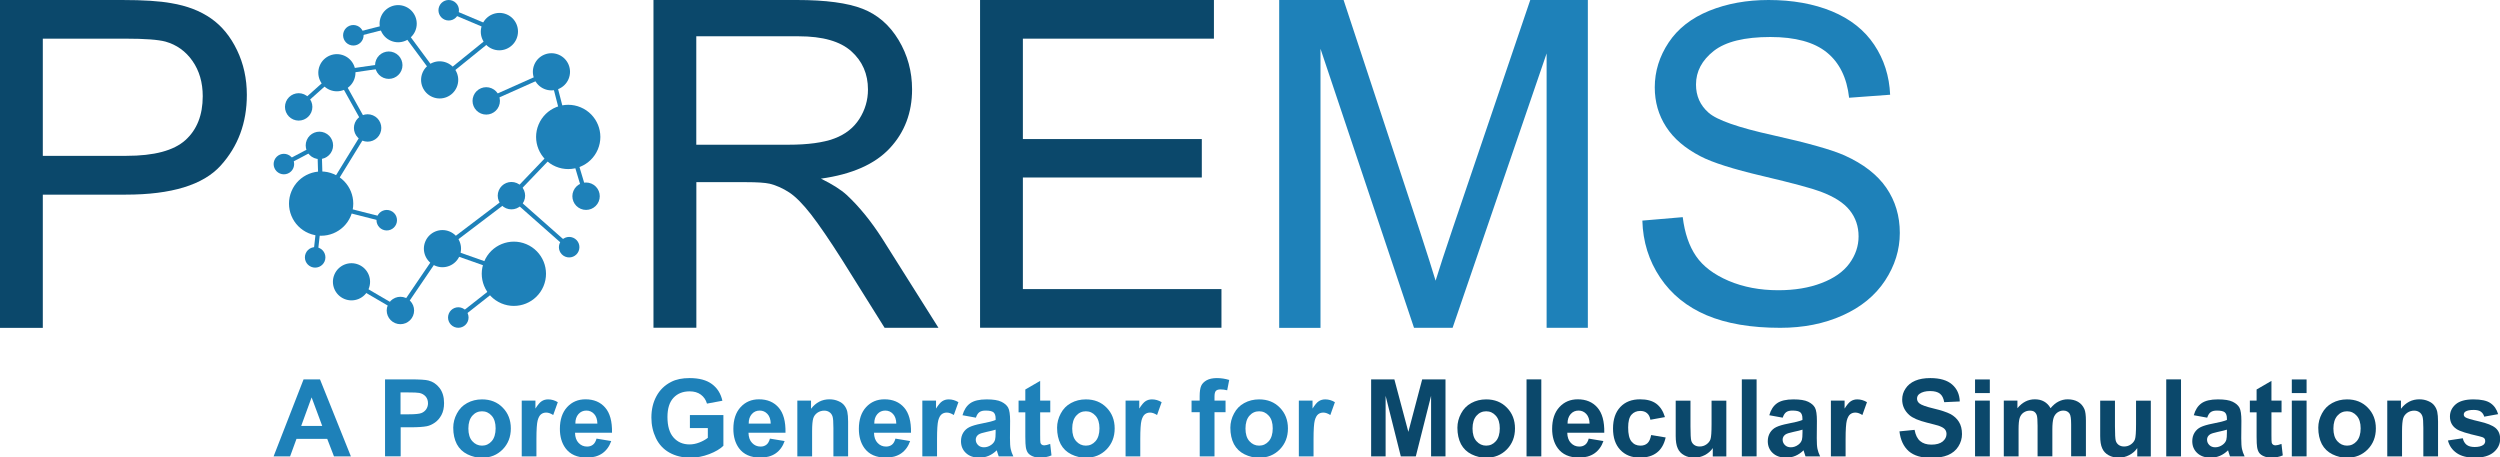
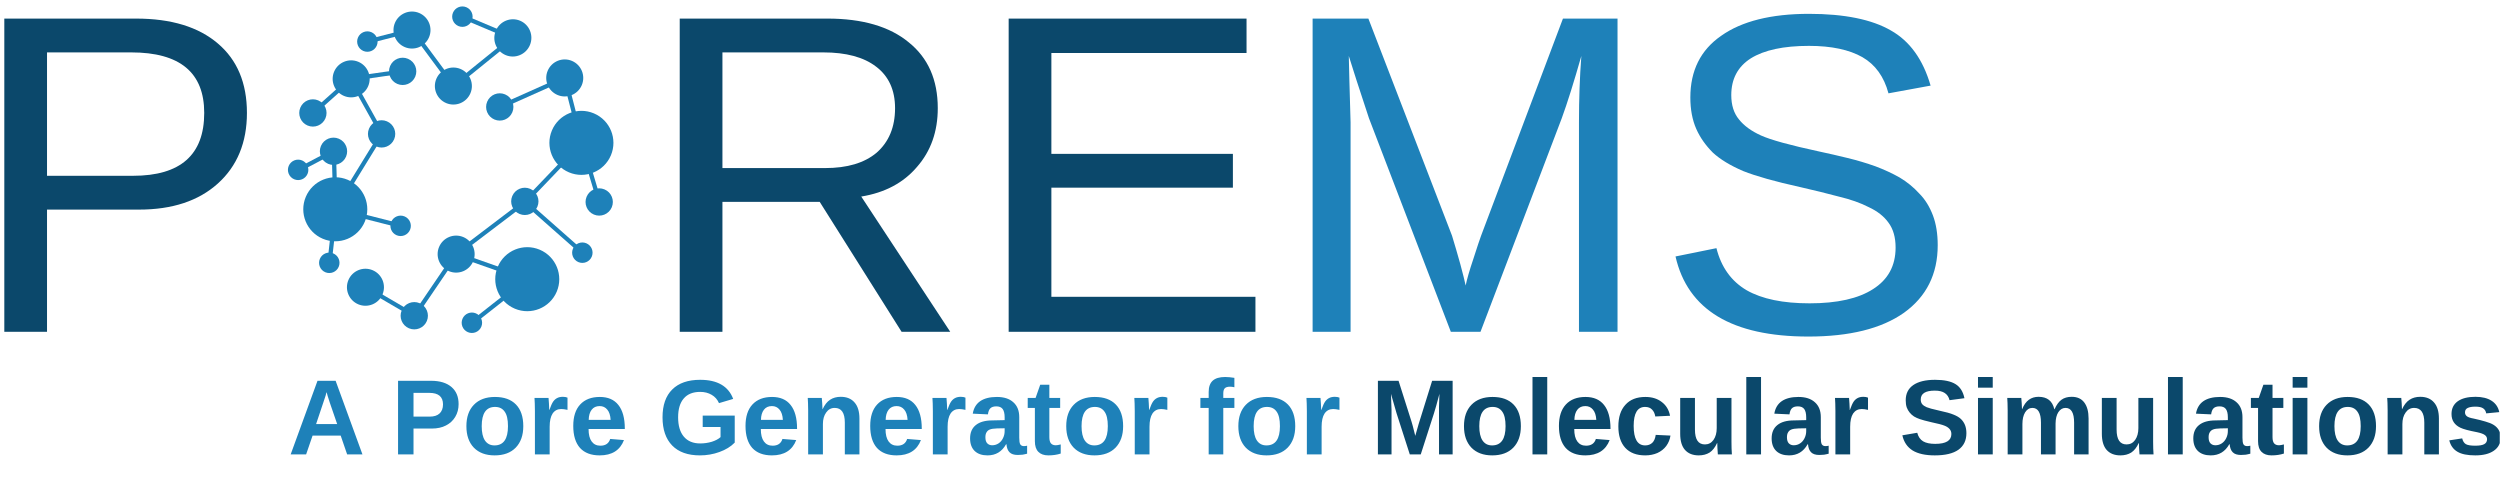
- <svg xmlns="http://www.w3.org/2000/svg" width="100%" height="100%" viewBox="0 0 3486 637" version="1.1" xml:space="preserve" style="fill-rule:evenodd;clip-rule:evenodd;stroke-miterlimit:10;">
-   <g>
-     <path d="M416.4,149L469.7,101.4" style="fill:none;fill-rule:nonzero;stroke:rgb(30,129,185);stroke-width:6px;" />
-     <path d="M512.6,178.4L469.7,101.4" style="fill:none;fill-rule:nonzero;stroke:rgb(30,129,185);stroke-width:6px;" />
-     <path d="M542.1,90.9L469.7,101.4" style="fill:none;fill-rule:nonzero;stroke:rgb(30,129,185);stroke-width:6px;" />
-     <path d="M555.2,33.2L613.1,111.4" style="fill:none;fill-rule:nonzero;stroke:rgb(30,129,185);stroke-width:6px;" />
-     <path d="M555.2,33.2L492.7,49.2" style="fill:none;fill-rule:nonzero;stroke:rgb(30,129,185);stroke-width:6px;" />
-     <path d="M625.7,14.3L696.3,44.1" style="fill:none;fill-rule:nonzero;stroke:rgb(30,129,185);stroke-width:6px;" />
-     <path d="M613.1,111.4L696.3,44.1" style="fill:none;fill-rule:nonzero;stroke:rgb(30,129,185);stroke-width:6px;" />
-     <path d="M768.9,100.1L678,140.7" style="fill:none;fill-rule:nonzero;stroke:rgb(30,129,185);stroke-width:6px;" />
-     <path d="M792.3,191L768.9,100.1" style="fill:none;fill-rule:nonzero;stroke:rgb(30,129,185);stroke-width:6px;" />
-     <path d="M817.1,273.7L792.3,191" style="fill:none;fill-rule:nonzero;stroke:rgb(30,129,185);stroke-width:6px;" />
-     <path d="M713.1,273.7L792.3,191" style="fill:none;fill-rule:nonzero;stroke:rgb(30,129,185);stroke-width:6px;" />
-     <path d="M793.5,344.7L713.1,273.7" style="fill:none;fill-rule:nonzero;stroke:rgb(30,129,185);stroke-width:6px;" />
-     <path d="M716.5,381.8L616.9,346.7" style="fill:none;fill-rule:nonzero;stroke:rgb(30,129,185);stroke-width:6px;" />
-     <path d="M713.1,273.7L616.9,346.7" style="fill:none;fill-rule:nonzero;stroke:rgb(30,129,185);stroke-width:6px;" />
-     <path d="M638.9,442.8L716.5,381.8" style="fill:none;fill-rule:nonzero;stroke:rgb(30,129,185);stroke-width:6px;" />
-     <path d="M558.3,432.9L616.9,346.7" style="fill:none;fill-rule:nonzero;stroke:rgb(30,129,185);stroke-width:6px;" />
-     <path d="M490,393L558.3,432.9" style="fill:none;fill-rule:nonzero;stroke:rgb(30,129,185);stroke-width:6px;" />
-     <path d="M439.4,358.9L447.8,283.9" style="fill:none;fill-rule:nonzero;stroke:rgb(30,129,185);stroke-width:6px;" />
-     <path d="M539.2,307.1L447.8,283.9" style="fill:none;fill-rule:nonzero;stroke:rgb(30,129,185);stroke-width:6px;" />
-     <path d="M512.6,178.4L447.8,283.9" style="fill:none;fill-rule:nonzero;stroke:rgb(30,129,185);stroke-width:6px;" />
-     <path d="M445.4,202.7L447.8,283.9" style="fill:none;fill-rule:nonzero;stroke:rgb(30,129,185);stroke-width:6px;" />
-     <path d="M395.8,228.8L445.4,202.7" style="fill:none;fill-rule:nonzero;stroke:rgb(30,129,185);stroke-width:6px;" />
-   </g>
-   <g>
-     <g transform="matrix(0.3887,-0.9214,0.9214,0.3887,86.2529,893.534)">
-       <circle cx="716.5" cy="381.8" r="44.8" style="fill:rgb(30,129,185);" />
-     </g>
-     <g transform="matrix(0.3887,-0.9214,0.9214,0.3887,377.83,769.678)">
-       <circle cx="768.9" cy="100.1" r="25.9" style="fill:rgb(30,129,185);" />
-     </g>
-     <g transform="matrix(0.3887,-0.9214,0.9214,0.3887,385.071,668.517)">
-       <ellipse cx="696.3" cy="44.1" rx="26.1" ry="25.9" style="fill:rgb(30,129,185);" />
-     </g>
-     <g transform="matrix(0.3887,-0.9214,0.9214,0.3887,272.11,633.008)">
-       <circle cx="613.1" cy="111.4" r="25.9" style="fill:rgb(30,129,185);" />
-     </g>
-     <g transform="matrix(0.3887,-0.9214,0.9214,0.3887,308.9,531.727)">
-       <circle cx="555.2" cy="33.1" r="25.9" style="fill:rgb(30,129,185);" />
-     </g>
-     <g transform="matrix(0.3887,-0.9214,0.9214,0.3887,-62.4858,691.754)">
-       <circle cx="490.1" cy="393" r="25.9" style="fill:rgb(30,129,185);" />
-     </g>
-     <g transform="matrix(0.3887,-0.9214,0.9214,0.3887,193.757,494.779)">
-       <circle cx="469.7" cy="101.4" r="25.9" style="fill:rgb(30,129,185);" />
-     </g>
-     <g transform="matrix(0.3887,-0.9214,0.9214,0.3887,57.7291,780.364)">
-       <circle cx="616.9" cy="346.7" r="25.9" style="fill:rgb(30,129,185);" />
-     </g>
-     <g transform="matrix(0.3887,-0.9214,0.9214,0.3887,184.512,823.819)">
-       <circle cx="713.1" cy="272.9" r="19.1" style="fill:rgb(30,129,185);" />
-     </g>
-     <g transform="matrix(0.3887,-0.9214,0.9214,0.3887,247.472,920.228)">
-       <circle cx="817.2" cy="273.6" r="19.1" style="fill:rgb(30,129,185);" />
-     </g>
-     <g transform="matrix(0.3887,-0.9214,0.9214,0.3887,284.831,710.706)">
-       <circle cx="678" cy="140.7" r="19.1" style="fill:rgb(30,129,185);" />
-     </g>
-     <g transform="matrix(0.3887,-0.9214,0.9214,0.3887,148.984,581.395)">
-       <circle cx="512.6" cy="178.4" r="19.1" style="fill:rgb(30,129,185);" />
-     </g>
-     <g transform="matrix(0.3887,-0.9214,0.9214,0.3887,247.647,555.051)">
-       <circle cx="542.1" cy="90.9" r="19.1" style="fill:rgb(30,129,185);" />
-     </g>
-     <g transform="matrix(0.3887,-0.9214,0.9214,0.3887,117.211,474.87)">
-       <circle cx="416.5" cy="149.1" r="19.1" style="fill:rgb(30,129,185);" />
-     </g>
-     <g transform="matrix(0.3887,-0.9214,0.9214,0.3887,85.5162,534.224)">
-       <circle cx="445.3" cy="202.7" r="19.1" style="fill:rgb(30,129,185);" />
-     </g>
-     <g transform="matrix(0.3887,-0.9214,0.9214,0.3887,-57.5547,779.096)">
-       <circle cx="558.3" cy="432.9" r="19.1" style="fill:rgb(30,129,185);" />
-     </g>
-     <g transform="matrix(0.3887,-0.9214,0.9214,0.3887,-17.3162,859.413)">
-       <circle cx="639" cy="442.8" r="14.3" style="fill:rgb(30,129,185);" />
-     </g>
-     <g transform="matrix(0.3887,-0.9214,0.9214,0.3887,369.301,585.259)">
-       <circle cx="625.7" cy="14.3" r="14.3" style="fill:rgb(30,129,185);" />
-     </g>
-     <g transform="matrix(0.3887,-0.9214,0.9214,0.3887,-62.0325,624.239)">
-       <circle cx="439.4" cy="358.9" r="14.3" style="fill:rgb(30,129,185);" />
-     </g>
-     <g transform="matrix(0.3887,-0.9214,0.9214,0.3887,255.873,484.038)">
-       <circle cx="492.7" cy="49.2" r="14.3" style="fill:rgb(30,129,185);" />
-     </g>
-     <g transform="matrix(0.3887,-0.9214,0.9214,0.3887,31.2001,504.533)">
-       <circle cx="395.8" cy="228.8" r="14.3" style="fill:rgb(30,129,185);" />
-     </g>
-     <g transform="matrix(0.3887,-0.9214,0.9214,0.3887,12.1472,586.169)">
-       <circle cx="447.8" cy="283.9" r="44.8" style="fill:rgb(30,129,185);" />
-     </g>
-     <g transform="matrix(0.3887,-0.9214,0.9214,0.3887,308.385,846.731)">
-       <circle cx="792.3" cy="191" r="44.8" style="fill:rgb(30,129,185);" />
-     </g>
-     <g transform="matrix(0.3887,-0.9214,0.9214,0.3887,167.561,941.903)">
-       <circle cx="793.6" cy="344.7" r="14.3" style="fill:rgb(30,129,185);" />
-     </g>
-     <g transform="matrix(0.3887,-0.9214,0.9214,0.3887,46.6955,684.591)">
-       <circle cx="539.3" cy="307.1" r="14.3" style="fill:rgb(30,129,185);" />
+ <svg xmlns="http://www.w3.org/2000/svg" width="100%" height="100%" viewBox="0 0 3499 671" version="1.1" xml:space="preserve" style="fill-rule:evenodd;clip-rule:evenodd;stroke-miterlimit:10;">
+   <g id="Artboard3" transform="matrix(1,0,0,1,0,2.83048)">
+     <rect x="0" y="-2.83" width="3498.66" height="670.83" style="fill:none;" />
+     <clipPath id="_clip1">
+       <rect x="0" y="-2.83" width="3498.66" height="670.83" />
+     </clipPath>
+     <g clip-path="url(#_clip1)">
+       <g id="Artboard2" transform="matrix(0.985563,0,0,0.818065,0,57.0588)">
+         <rect x="0" y="-69.541" width="3149.89" height="815.448" style="fill:none;" />
+         <g>
+           <g id="Artboard1" transform="matrix(0.754017,0,0,0.665557,714.527,90.5478)">
+             <rect x="-947.627" y="-235.812" width="4172.5" height="855.704" style="fill:none;" />
+             <g>
+               <g transform="matrix(71.5043,0,0,97.5943,-95753.1,-24144.3)">
+                 <g>
+                   <g transform="matrix(1,0,0,1,1325,253.613)">
+                     <text x="0px" y="0px" style="font-family:'ArialMT', 'Arial', sans-serif;font-size:12px;fill:rgb(11,72,107);">P</text>
+                   </g>
+                   <g transform="matrix(1,0,0,1,1342.79,253.613)">
+                     <text x="0px" y="0px" style="font-family:'ArialMT', 'Arial', sans-serif;font-size:12px;fill:rgb(11,72,107);">RE</text>
+                   </g>
+                 </g>
+                 <g transform="matrix(1,0,0,1,1359.46,253.613)">
+                   <text x="0px" y="0px" style="font-family:'ArialMT', 'Arial', sans-serif;font-size:12px;fill:rgb(30,129,185);">MS</text>
+                 </g>
+               </g>
+               <g transform="matrix(1.34565,-2.03909e-16,1.49398e-16,1.83666,-404.939,-229.567)">
+                 <path d="M34.9,149L88.2,101.4" style="fill:none;fill-rule:nonzero;stroke:rgb(30,129,185);stroke-width:6px;" />
+               </g>
+               <g transform="matrix(1.34565,-2.03909e-16,1.49398e-16,1.83666,-404.939,-229.567)">
+                 <path d="M131.1,178.4L88.2,101.4" style="fill:none;fill-rule:nonzero;stroke:rgb(30,129,185);stroke-width:6px;" />
+               </g>
+               <g transform="matrix(1.34565,-2.03909e-16,1.49398e-16,1.83666,-404.939,-229.567)">
+                 <path d="M160.6,90.9L88.2,101.4" style="fill:none;fill-rule:nonzero;stroke:rgb(30,129,185);stroke-width:6px;" />
+               </g>
+               <g transform="matrix(1.34565,-2.03909e-16,1.49398e-16,1.83666,-404.939,-229.567)">
+                 <path d="M173.7,33.2L231.6,111.4" style="fill:none;fill-rule:nonzero;stroke:rgb(30,129,185);stroke-width:6px;" />
+               </g>
+               <g transform="matrix(1.34565,-2.03909e-16,1.49398e-16,1.83666,-404.939,-229.567)">
+                 <path d="M173.7,33.2L111.2,49.2" style="fill:none;fill-rule:nonzero;stroke:rgb(30,129,185);stroke-width:6px;" />
+               </g>
+               <g transform="matrix(1.34565,-2.03909e-16,1.49398e-16,1.83666,-404.939,-229.567)">
+                 <path d="M244.2,14.3L314.8,44.1" style="fill:none;fill-rule:nonzero;stroke:rgb(30,129,185);stroke-width:6px;" />
+               </g>
+               <g transform="matrix(1.34565,-2.03909e-16,1.49398e-16,1.83666,-404.939,-229.567)">
+                 <path d="M231.6,111.4L314.8,44.1" style="fill:none;fill-rule:nonzero;stroke:rgb(30,129,185);stroke-width:6px;" />
+               </g>
+               <g transform="matrix(1.34565,-2.03909e-16,1.49398e-16,1.83666,-404.939,-229.567)">
+                 <path d="M387.4,100.1L296.5,140.7" style="fill:none;fill-rule:nonzero;stroke:rgb(30,129,185);stroke-width:6px;" />
+               </g>
+               <g transform="matrix(1.34565,-2.03909e-16,1.49398e-16,1.83666,-404.939,-229.567)">
+                 <path d="M410.8,191L387.4,100.1" style="fill:none;fill-rule:nonzero;stroke:rgb(30,129,185);stroke-width:6px;" />
+               </g>
+               <g transform="matrix(1.34565,-2.03909e-16,1.49398e-16,1.83666,-404.939,-229.567)">
+                 <path d="M435.6,273.7L410.8,191" style="fill:none;fill-rule:nonzero;stroke:rgb(30,129,185);stroke-width:6px;" />
+               </g>
+               <g transform="matrix(1.34565,-2.03909e-16,1.49398e-16,1.83666,-404.939,-229.567)">
+                 <path d="M331.6,273.7L410.8,191" style="fill:none;fill-rule:nonzero;stroke:rgb(30,129,185);stroke-width:6px;" />
+               </g>
+               <g transform="matrix(1.34565,-2.03909e-16,1.49398e-16,1.83666,-404.939,-229.567)">
+                 <path d="M412,344.7L331.6,273.7" style="fill:none;fill-rule:nonzero;stroke:rgb(30,129,185);stroke-width:6px;" />
+               </g>
+               <g transform="matrix(1.34565,-2.03909e-16,1.49398e-16,1.83666,-404.939,-229.567)">
+                 <path d="M335,381.8L235.4,346.7" style="fill:none;fill-rule:nonzero;stroke:rgb(30,129,185);stroke-width:6px;" />
+               </g>
+               <g transform="matrix(1.34565,-2.03909e-16,1.49398e-16,1.83666,-404.939,-229.567)">
+                 <path d="M331.6,273.7L235.4,346.7" style="fill:none;fill-rule:nonzero;stroke:rgb(30,129,185);stroke-width:6px;" />
+               </g>
+               <g transform="matrix(1.34565,-2.03909e-16,1.49398e-16,1.83666,-404.939,-229.567)">
+                 <path d="M257.4,442.8L335,381.8" style="fill:none;fill-rule:nonzero;stroke:rgb(30,129,185);stroke-width:6px;" />
+               </g>
+               <g transform="matrix(1.34565,-2.03909e-16,1.49398e-16,1.83666,-404.939,-229.567)">
+                 <path d="M176.8,432.9L235.4,346.7" style="fill:none;fill-rule:nonzero;stroke:rgb(30,129,185);stroke-width:6px;" />
+               </g>
+               <g transform="matrix(1.34565,-2.03909e-16,1.49398e-16,1.83666,-404.939,-229.567)">
+                 <path d="M108.5,393L176.8,432.9" style="fill:none;fill-rule:nonzero;stroke:rgb(30,129,185);stroke-width:6px;" />
+               </g>
+               <g transform="matrix(1.34565,-2.03909e-16,1.49398e-16,1.83666,-404.939,-229.567)">
+                 <path d="M57.9,358.9L66.3,283.9" style="fill:none;fill-rule:nonzero;stroke:rgb(30,129,185);stroke-width:6px;" />
+               </g>
+               <g transform="matrix(1.34565,-2.03909e-16,1.49398e-16,1.83666,-404.939,-229.567)">
+                 <path d="M157.7,307.1L66.3,283.9" style="fill:none;fill-rule:nonzero;stroke:rgb(30,129,185);stroke-width:6px;" />
+               </g>
+               <g transform="matrix(1.34565,-2.03909e-16,1.49398e-16,1.83666,-404.939,-229.567)">
+                 <path d="M131.1,178.4L66.3,283.9" style="fill:none;fill-rule:nonzero;stroke:rgb(30,129,185);stroke-width:6px;" />
+               </g>
+               <g transform="matrix(1.34565,-2.03909e-16,1.49398e-16,1.83666,-404.939,-229.567)">
+                 <path d="M63.9,202.7L66.3,283.9" style="fill:none;fill-rule:nonzero;stroke:rgb(30,129,185);stroke-width:6px;" />
+               </g>
+               <g transform="matrix(1.34565,-2.03909e-16,1.49398e-16,1.83666,-404.939,-229.567)">
+                 <path d="M14.3,228.8L63.9,202.7" style="fill:none;fill-rule:nonzero;stroke:rgb(30,129,185);stroke-width:6px;" />
+               </g>
+               <g transform="matrix(0.523057,-1.69229,1.23988,0.713907,-603.201,765.972)">
+                 <circle cx="335" cy="381.8" r="44.8" style="fill:rgb(30,129,185);" />
+               </g>
+               <g transform="matrix(0.523057,-1.69229,1.23988,0.713907,-210.752,538.442)">
+                 <circle cx="387.4" cy="100.1" r="25.9" style="fill:rgb(30,129,185);" />
+               </g>
+               <g transform="matrix(0.523057,-1.69229,1.23988,0.713907,-201.058,352.641)">
+                 <ellipse cx="314.8" cy="44.1" rx="26.1" ry="25.9" style="fill:rgb(30,129,185);" />
+               </g>
+               <g transform="matrix(0.523057,-1.69229,1.23988,0.713907,-352.997,287.538)">
+                 <circle cx="231.6" cy="111.4" r="25.9" style="fill:rgb(30,129,185);" />
+               </g>
+               <g transform="matrix(0.523057,-1.69229,1.23988,0.713907,-303.583,101.522)">
+                 <circle cx="173.7" cy="33.1" r="25.9" style="fill:rgb(30,129,185);" />
+               </g>
+               <g transform="matrix(0.523057,-1.69229,1.23988,0.713907,-803.365,395.411)">
+                 <circle cx="108.5" cy="393" r="25.9" style="fill:rgb(30,129,185);" />
+               </g>
+               <g transform="matrix(0.523057,-1.69229,1.23988,0.713907,-458.111,33.5396)">
+                 <circle cx="88.2" cy="101.4" r="25.9" style="fill:rgb(30,129,185);" />
+               </g>
+               <g transform="matrix(0.523057,-1.69229,1.23988,0.713907,-641.541,558.03)">
+                 <circle cx="235.4" cy="346.7" r="25.9" style="fill:rgb(30,129,185);" />
+               </g>
+               <g transform="matrix(0.523057,-1.69229,1.23988,0.713907,-470.985,637.941)">
+                 <circle cx="331.6" cy="272.9" r="19.1" style="fill:rgb(30,129,185);" />
+               </g>
+               <g transform="matrix(0.523057,-1.69229,1.23988,0.713907,-386.298,814.931)">
+                 <circle cx="435.6" cy="273.7" r="19.1" style="fill:rgb(30,129,185);" />
+               </g>
+               <g transform="matrix(0.523057,-1.69229,1.23988,0.713907,-335.921,430.195)">
+                 <circle cx="296.5" cy="140.7" r="19.1" style="fill:rgb(30,129,185);" />
+               </g>
+               <g transform="matrix(0.523057,-1.69229,1.23988,0.713907,-518.686,192.652)">
+                 <circle cx="131.1" cy="178.4" r="19.1" style="fill:rgb(30,129,185);" />
+               </g>
+               <g transform="matrix(0.523057,-1.69229,1.23988,0.713907,-385.957,144.289)">
+                 <circle cx="160.6" cy="90.9" r="19.1" style="fill:rgb(30,129,185);" />
+               </g>
+               <g transform="matrix(0.523057,-1.69229,1.23988,0.713907,-561.441,-3.07595)">
+                 <circle cx="34.9" cy="149.1" r="19.1" style="fill:rgb(30,129,185);" />
+               </g>
+               <g transform="matrix(0.523057,-1.69229,1.23988,0.713907,-604.203,106.11)">
+                 <circle cx="63.8" cy="202.7" r="19.1" style="fill:rgb(30,129,185);" />
+               </g>
+               <g transform="matrix(0.523057,-1.69229,1.23988,0.713907,-796.62,555.723)">
+                 <circle cx="176.8" cy="432.9" r="19.1" style="fill:rgb(30,129,185);" />
+               </g>
+               <g transform="matrix(0.523057,-1.69229,1.23988,0.713907,-742.583,703.286)">
+                 <circle cx="257.5" cy="442.8" r="14.3" style="fill:rgb(30,129,185);" />
+               </g>
+               <g transform="matrix(0.523057,-1.69229,1.23988,0.713907,-222.223,199.808)">
+                 <circle cx="244.2" cy="14.3" r="14.3" style="fill:rgb(30,129,185);" />
+               </g>
+               <g transform="matrix(0.523057,-1.69229,1.23988,0.713907,-802.728,271.328)">
+                 <circle cx="57.9" cy="358.9" r="14.3" style="fill:rgb(30,129,185);" />
+               </g>
+               <g transform="matrix(0.523057,-1.69229,1.23988,0.713907,-374.893,13.8601)">
+                 <circle cx="111.2" cy="49.2" r="14.3" style="fill:rgb(30,129,185);" />
+               </g>
+               <g transform="matrix(0.523057,-1.69229,1.23988,0.713907,-677.276,51.4508)">
+                 <circle cx="14.3" cy="228.8" r="14.3" style="fill:rgb(30,129,185);" />
+               </g>
+               <g transform="matrix(0.523057,-1.69229,1.23988,0.713907,-702.826,201.453)">
+                 <circle cx="66.3" cy="283.9" r="44.8" style="fill:rgb(30,129,185);" />
+               </g>
+               <g transform="matrix(0.523057,-1.69229,1.23988,0.713907,-304.283,680.027)">
+                 <circle cx="410.8" cy="191" r="44.8" style="fill:rgb(30,129,185);" />
+               </g>
+               <g transform="matrix(0.523057,-1.69229,1.23988,0.713907,-493.772,854.813)">
+                 <circle cx="412.1" cy="344.7" r="14.3" style="fill:rgb(30,129,185);" />
+               </g>
+               <g transform="matrix(0.523057,-1.69229,1.23988,0.713907,-656.345,382.132)">
+                 <circle cx="157.7" cy="307.1" r="14.3" style="fill:rgb(30,129,185);" />
+               </g>
+             </g>
+           </g>
+           <g transform="matrix(12.7668,0,0,15.3808,408.992,704.209)">
+             <g>
+               <g>
+                 <g>
+                   <g>
+                     <text x="0px" y="0px" style="font-family:'Arial-BoldMT', 'Arial', sans-serif;font-weight:700;font-size:11.887px;fill:rgb(30,129,185);">A<tspan x="8.143px 11.446px " y="0px 0px "> P</tspan>ore Generator for</text>
+                     <text x="120.437px" y="0px" style="font-family:'Arial-BoldMT', 'Arial', sans-serif;font-weight:700;font-size:11.887px;fill:rgb(11,72,107);">Molecular Simulations</text>
+                   </g>
+                 </g>
+               </g>
+             </g>
+           </g>
+         </g>
+       </g>
    </g>
  </g>
-   <g>
-     <path d="M0,457.2L0,0L170.1,0C200,0 222.9,1.5 238.7,4.4C260.9,8.1 279.4,15.3 294.4,25.8C309.4,36.3 321.4,51 330.5,69.9C339.6,88.8 344.2,109.6 344.2,132.3C344.2,171.2 332,204.1 307.6,231C283.2,257.9 239.1,271.4 175.3,271.4L59.7,271.4L59.7,457.2L0,457.2ZM59.7,217.3L176.3,217.3C214.9,217.3 242.2,210 258.4,195.5C274.6,181 282.7,160.5 282.7,134.1C282.7,115 277.9,98.6 268.4,85C258.9,71.4 246.3,62.4 230.7,58C220.6,55.3 202.1,53.9 175,53.9L59.7,53.9L59.7,217.3Z" style="fill:rgb(11,72,107);fill-rule:nonzero;" />
-     <path d="M911.2,457.1L911.2,0L1111.2,0C1151.4,0 1182,4.1 1202.9,12.3C1223.8,20.5 1240.5,35 1253,55.8C1265.5,76.6 1271.8,99.6 1271.8,124.7C1271.8,157.1 1261.4,184.5 1240.7,206.7C1220,228.9 1188,243.1 1144.7,249.1C1160.5,256.8 1172.5,264.4 1180.7,271.9C1198.1,288.1 1214.6,308.4 1230.2,332.7L1308.6,457.1L1233.5,457.1L1174,362C1156.6,334.6 1142.2,313.6 1130.9,299C1119.6,284.5 1109.5,274.3 1100.6,268.4C1091.7,262.6 1082.6,258.5 1073.4,256.2C1066.6,254.7 1055.6,254 1040.2,254L971,254L971,457L911.2,457L911.2,457.1ZM970.9,201.8L1099.2,201.8C1126.5,201.8 1147.8,198.9 1163.2,193.2C1178.6,187.5 1190.3,178.3 1198.3,165.8C1206.3,153.2 1210.3,139.6 1210.3,124.8C1210.3,103.2 1202.6,85.4 1187.1,71.5C1171.6,57.6 1147.2,50.6 1113.7,50.6L970.9,50.6L970.9,201.8Z" style="fill:rgb(11,72,107);fill-rule:nonzero;" />
-     <path d="M1366.6,457.1L1366.6,0L1692.7,0L1692.7,53.9L1426.3,53.9L1426.3,193.9L1675.8,193.9L1675.8,247.5L1426.3,247.5L1426.3,403.1L1703.2,403.1L1703.2,457L1366.6,457L1366.6,457.1Z" style="fill:rgb(11,72,107);fill-rule:nonzero;" />
-     <path d="M1783.7,457.2L1783.7,0L1873.5,0L1980.3,323.7C1990.1,353.8 1997.3,376.4 2001.8,391.4C2006.9,374.8 2014.9,350.3 2025.8,318.1L2133.8,0L2214.1,0L2214.1,457.1L2156.6,457.1L2156.6,74.5L2025.5,457.1L1971.7,457.1L1841.3,68L1841.3,457.2L1783.7,457.2Z" style="fill:rgb(30,129,185);fill-rule:nonzero;" />
-     <path d="M2290.1,307.6L2346.4,302.8C2349.1,324.9 2355.3,343.1 2365,357.2C2374.7,371.4 2389.9,382.8 2410.4,391.6C2430.9,400.3 2454,404.7 2479.6,404.7C2502.4,404.7 2522.5,401.4 2539.9,394.7C2557.3,388.1 2570.3,379 2578.8,367.4C2587.3,355.8 2591.6,343.2 2591.6,329.6C2591.6,315.7 2587.5,303.6 2579.3,293.3C2571.1,282.9 2557.6,274.3 2538.7,267.2C2526.6,262.6 2499.8,255.4 2458.4,245.6C2417,235.9 2387.9,226.7 2371.3,218C2349.8,206.9 2333.7,193.2 2323.2,176.8C2312.6,160.4 2307.4,142.1 2307.4,121.8C2307.4,99.5 2313.9,78.6 2326.8,59.2C2339.7,39.8 2358.6,25.1 2383.4,15C2408.1,5 2435.7,-0 2466.1,-0C2499.5,-0 2529,5.3 2554.5,15.8C2580,26.4 2599.7,41.9 2613.4,62.4C2627.1,82.9 2634.5,106.1 2635.6,132.1L2578.4,136.3C2575.3,108.4 2564.9,87.3 2547.2,73C2529.5,58.7 2503.3,51.6 2468.6,51.6C2432.5,51.6 2406.2,58.1 2389.7,71C2373.2,84 2364.9,99.6 2364.9,117.9C2364.9,133.8 2370.7,146.8 2382.4,157.1C2393.9,167.4 2423.9,177.9 2472.4,188.6C2520.9,199.4 2554.2,208.8 2572.2,216.8C2598.5,228.7 2617.8,243.7 2630.3,261.9C2642.8,280.1 2649.1,301.1 2649.1,324.8C2649.1,348.3 2642.2,370.5 2628.5,391.3C2614.8,412.1 2595,428.3 2569.3,439.8C2543.6,451.4 2514.6,457.1 2482.4,457.1C2441.6,457.1 2407.4,451.3 2379.8,439.6C2352.2,427.9 2330.6,410.4 2314.9,387C2299.2,363.6 2290.9,337.1 2290.1,307.6Z" style="fill:rgb(30,129,185);fill-rule:nonzero;" />
-   </g>
-   <g>
-     <path d="M489.3,636.4L465.7,636.4L456.3,612L413.4,612L404.5,636.4L381.5,636.4L423.3,529L446.2,529L489.3,636.4ZM449.3,593.9L434.5,554.1L420,593.9L449.3,593.9Z" style="fill:rgb(30,129,185);fill-rule:nonzero;" />
-     <path d="M536.9,636.4L536.9,529L571.7,529C584.9,529 593.5,529.5 597.5,530.6C603.7,532.2 608.8,535.7 613,541.1C617.1,546.5 619.2,553.5 619.2,562C619.2,568.6 618,574.1 615.6,578.6C613.2,583.1 610.2,586.6 606.5,589.2C602.8,591.8 599.1,593.5 595.3,594.3C590.1,595.3 582.6,595.8 572.8,595.8L558.7,595.8L558.7,636.3L536.9,636.3L536.9,636.4ZM558.5,547.2L558.5,577.7L570.4,577.7C578.9,577.7 584.7,577.1 587.5,576C590.4,574.9 592.6,573.1 594.3,570.7C595.9,568.3 596.8,565.5 596.8,562.4C596.8,558.5 595.7,555.3 593.4,552.7C591.1,550.2 588.2,548.6 584.7,547.9C582.1,547.4 576.9,547.2 569.1,547.2L558.5,547.2Z" style="fill:rgb(30,129,185);fill-rule:nonzero;" />
-     <path d="M632,596.4C632,589.6 633.7,582.9 637.1,576.6C640.5,570.2 645.2,565.3 651.4,562C657.6,558.6 664.5,556.9 672.1,556.9C683.9,556.9 693.5,560.7 701,568.4C708.5,576 712.3,585.7 712.3,597.4C712.3,609.2 708.5,618.9 700.9,626.7C693.3,634.4 683.7,638.3 672.2,638.3C665.1,638.3 658.3,636.7 651.8,633.5C645.3,630.3 640.4,625.6 637,619.3C633.7,612.9 632,605.3 632,596.4ZM653.1,597.5C653.1,605.2 654.9,611.1 658.6,615.2C662.3,619.3 666.8,621.4 672.1,621.4C677.5,621.4 682,619.3 685.6,615.2C689.2,611.1 691.1,605.1 691.1,597.3C691.1,589.7 689.3,583.8 685.6,579.7C682,575.6 677.5,573.5 672.1,573.5C666.7,573.5 662.2,575.6 658.6,579.7C655,583.8 653.1,589.8 653.1,597.5Z" style="fill:rgb(30,129,185);fill-rule:nonzero;" />
-     <path d="M748.1,636.4L727.5,636.4L727.5,558.6L746.6,558.6L746.6,569.7C749.9,564.5 752.8,561 755.4,559.4C758,557.7 761,556.9 764.3,556.9C769,556.9 773.5,558.2 777.8,560.8L771.4,578.7C767.9,576.5 764.7,575.3 761.7,575.3C758.8,575.3 756.4,576.1 754.4,577.7C752.4,579.3 750.8,582.2 749.7,586.3C748.6,590.5 748,599.1 748,612.4L748,636.4L748.1,636.4Z" style="fill:rgb(30,129,185);fill-rule:nonzero;" />
-     <path d="M831.8,611.6L852.3,615C849.7,622.5 845.5,628.2 839.8,632.2C834.1,636.1 827,638.1 818.4,638.1C804.9,638.1 794.9,633.7 788.4,624.8C783.3,617.7 780.7,608.8 780.7,598C780.7,585.1 784.1,575 790.8,567.7C797.5,560.4 806.1,556.8 816.4,556.8C828,556.8 837.1,560.6 843.8,568.3C850.5,575.9 853.7,587.6 853.4,603.4L801.8,603.4C801.9,609.5 803.6,614.3 806.8,617.6C810,621 813.9,622.7 818.7,622.7C821.9,622.7 824.6,621.8 826.8,620.1C829,618.4 830.7,615.6 831.8,611.6ZM833,590.8C832.9,584.8 831.3,580.3 828.4,577.2C825.5,574.1 821.9,572.5 817.7,572.5C813.2,572.5 809.5,574.1 806.6,577.4C803.7,580.7 802.2,585.1 802.3,590.7L833,590.7L833,590.8Z" style="fill:rgb(30,129,185);fill-rule:nonzero;" />
-     <path d="M962,596.9L962,578.8L1008.7,578.8L1008.7,621.6C1004.2,626 997.6,629.9 989,633.2C980.4,636.5 971.7,638.2 962.8,638.2C951.6,638.2 941.8,635.8 933.4,631.1C925,626.4 918.8,619.6 914.6,610.9C910.4,602.1 908.3,592.6 908.3,582.3C908.3,571.1 910.6,561.2 915.3,552.5C920,543.8 926.8,537.1 935.9,532.5C942.8,528.9 951.4,527.2 961.6,527.2C974.9,527.2 985.3,530 992.8,535.6C1000.3,541.2 1005.1,548.9 1007.3,558.8L985.8,562.8C984.3,557.5 981.4,553.4 977.3,550.3C973.1,547.2 967.9,545.7 961.7,545.7C952.2,545.7 944.7,548.7 939.1,554.7C933.5,560.7 930.7,569.6 930.7,581.4C930.7,594.1 933.5,603.7 939.2,610.1C944.9,616.5 952.3,619.7 961.5,619.7C966,619.7 970.6,618.8 975.2,617C979.8,615.2 983.7,613.1 987,610.5L987,596.9L962,596.9Z" style="fill:rgb(30,129,185);fill-rule:nonzero;" />
-     <path d="M1073.6,611.6L1094.1,615C1091.5,622.5 1087.3,628.2 1081.6,632.2C1075.9,636.1 1068.8,638.1 1060.3,638.1C1046.8,638.1 1036.8,633.7 1030.3,624.8C1025.2,617.7 1022.6,608.8 1022.6,598C1022.6,585.1 1026,575 1032.7,567.7C1039.4,560.4 1048,556.8 1058.3,556.8C1069.9,556.8 1079,560.6 1085.7,568.3C1092.4,575.9 1095.6,587.6 1095.3,603.4L1043.7,603.4C1043.8,609.5 1045.5,614.3 1048.7,617.6C1051.9,621 1055.8,622.7 1060.6,622.7C1063.8,622.7 1066.5,621.8 1068.7,620.1C1070.9,618.4 1072.5,615.6 1073.6,611.6ZM1074.7,590.8C1074.6,584.8 1073,580.3 1070.1,577.2C1067.2,574.1 1063.6,572.5 1059.4,572.5C1054.9,572.5 1051.2,574.1 1048.3,577.4C1045.4,580.7 1043.9,585.1 1044,590.7L1074.7,590.7L1074.7,590.8Z" style="fill:rgb(30,129,185);fill-rule:nonzero;" />
-     <path d="M1182.7,636.4L1162.1,636.4L1162.1,596.7C1162.1,588.3 1161.7,582.9 1160.8,580.4C1159.9,577.9 1158.5,576 1156.5,574.7C1154.5,573.3 1152.1,572.6 1149.4,572.6C1145.8,572.6 1142.6,573.6 1139.8,575.5C1137,577.5 1135,580 1134,583.3C1133,586.6 1132.4,592.5 1132.4,601.2L1132.4,636.4L1111.8,636.4L1111.8,558.6L1130.9,558.6L1130.9,570C1137.7,561.2 1146.2,556.8 1156.5,556.8C1161,556.8 1165.2,557.6 1169,559.3C1172.8,560.9 1175.6,563 1177.5,565.6C1179.4,568.1 1180.8,571 1181.5,574.2C1182.2,577.4 1182.6,582 1182.6,588L1182.6,636.4L1182.7,636.4Z" style="fill:rgb(30,129,185);fill-rule:nonzero;" />
-     <path d="M1248.6,611.6L1269.1,615C1266.5,622.5 1262.3,628.2 1256.6,632.2C1250.9,636.1 1243.8,638.1 1235.3,638.1C1221.8,638.1 1211.8,633.7 1205.3,624.8C1200.2,617.7 1197.6,608.8 1197.6,598C1197.6,585.1 1201,575 1207.7,567.7C1214.4,560.4 1223,556.8 1233.3,556.8C1244.9,556.8 1254,560.6 1260.7,568.3C1267.4,575.9 1270.6,587.6 1270.3,603.4L1218.7,603.4C1218.8,609.5 1220.5,614.3 1223.7,617.6C1226.9,621 1230.8,622.7 1235.6,622.7C1238.8,622.7 1241.5,621.8 1243.7,620.1C1245.9,618.4 1247.5,615.6 1248.6,611.6ZM1249.8,590.8C1249.7,584.8 1248.1,580.3 1245.2,577.2C1242.3,574.1 1238.7,572.5 1234.5,572.5C1230,572.5 1226.3,574.1 1223.4,577.4C1220.5,580.7 1219,585.1 1219.1,590.7L1249.8,590.7L1249.8,590.8Z" style="fill:rgb(30,129,185);fill-rule:nonzero;" />
-     <path d="M1306.7,636.4L1286.1,636.4L1286.1,558.6L1305.2,558.6L1305.2,569.7C1308.5,564.5 1311.4,561 1314,559.4C1316.6,557.7 1319.6,556.9 1322.9,556.9C1327.6,556.9 1332.1,558.2 1336.4,560.8L1330,578.7C1326.5,576.5 1323.3,575.3 1320.3,575.3C1317.4,575.3 1315,576.1 1313,577.7C1311,579.3 1309.4,582.2 1308.3,586.3C1307.2,590.5 1306.6,599.1 1306.6,612.4L1306.6,636.4L1306.7,636.4Z" style="fill:rgb(30,129,185);fill-rule:nonzero;" />
-     <path d="M1360.8,582.4L1342.1,579C1344.2,571.5 1347.8,565.9 1352.9,562.3C1358,558.7 1365.6,556.9 1375.8,556.9C1385,556.9 1391.8,558 1396.3,560.2C1400.8,562.4 1404,565.1 1405.8,568.5C1407.6,571.8 1408.5,578 1408.5,586.9L1408.3,610.9C1408.3,617.7 1408.6,622.8 1409.3,626C1410,629.2 1411.2,632.7 1413,636.4L1392.6,636.4C1392.1,635 1391.4,633 1390.6,630.3C1390.3,629.1 1390,628.3 1389.9,627.9C1386.4,631.3 1382.6,633.9 1378.6,635.6C1374.6,637.3 1370.3,638.2 1365.8,638.2C1357.8,638.2 1351.5,636 1346.9,631.7C1342.3,627.4 1340,621.9 1340,615.2C1340,610.8 1341,606.9 1343.1,603.4C1345.2,600 1348.1,597.3 1351.9,595.5C1355.7,593.7 1361.1,592.1 1368.3,590.7C1377.9,588.9 1384.6,587.2 1388.3,585.6L1388.3,583.5C1388.3,579.5 1387.3,576.7 1385.4,575C1383.4,573.3 1379.8,572.5 1374.3,572.5C1370.6,572.5 1367.8,573.2 1365.7,574.7C1363.6,576.2 1362,578.7 1360.8,582.4ZM1388.3,599.1C1385.7,600 1381.5,601 1375.8,602.2C1370.1,603.4 1366.4,604.6 1364.6,605.8C1361.9,607.7 1360.6,610.1 1360.6,613.1C1360.6,616 1361.7,618.5 1363.8,620.6C1365.9,622.7 1368.7,623.7 1372,623.7C1375.7,623.7 1379.3,622.5 1382.6,620C1385.1,618.1 1386.7,615.9 1387.5,613.2C1388,611.4 1388.3,608.1 1388.3,603.2L1388.3,599.1Z" style="fill:rgb(30,129,185);fill-rule:nonzero;" />
-     <path d="M1464.5,558.6L1464.5,575L1450.4,575L1450.4,606.3C1450.4,612.6 1450.5,616.3 1450.8,617.4C1451.1,618.5 1451.7,619.3 1452.6,620C1453.6,620.7 1454.7,621 1456.1,621C1458,621 1460.8,620.3 1464.4,619L1466.2,635C1461.4,637.1 1456,638.1 1449.9,638.1C1446.2,638.1 1442.8,637.5 1439.9,636.2C1436.9,635 1434.7,633.3 1433.3,631.4C1431.9,629.4 1430.9,626.7 1430.4,623.4C1430,621 1429.7,616.2 1429.7,608.9L1429.7,575L1420.3,575L1420.3,558.6L1429.7,558.6L1429.7,543.1L1450.4,531.1L1450.4,558.6L1464.5,558.6Z" style="fill:rgb(30,129,185);fill-rule:nonzero;" />
-     <path d="M1474,596.4C1474,589.6 1475.7,582.9 1479.1,576.6C1482.5,570.2 1487.2,565.3 1493.4,562C1499.6,558.6 1506.5,556.9 1514.1,556.9C1525.9,556.9 1535.5,560.7 1543,568.4C1550.5,576 1554.3,585.7 1554.3,597.4C1554.3,609.2 1550.5,618.9 1542.9,626.7C1535.3,634.4 1525.7,638.3 1514.2,638.3C1507.1,638.3 1500.3,636.7 1493.8,633.5C1487.3,630.3 1482.4,625.6 1479,619.3C1475.7,612.9 1474,605.3 1474,596.4ZM1495.1,597.5C1495.1,605.2 1496.9,611.1 1500.6,615.2C1504.3,619.3 1508.8,621.4 1514.1,621.4C1519.5,621.4 1524,619.3 1527.6,615.2C1531.2,611.1 1533.1,605.1 1533.1,597.3C1533.1,589.7 1531.3,583.8 1527.6,579.7C1524,575.6 1519.5,573.5 1514.1,573.5C1508.7,573.5 1504.2,575.6 1500.6,579.7C1497,583.8 1495.1,589.8 1495.1,597.5Z" style="fill:rgb(30,129,185);fill-rule:nonzero;" />
-     <path d="M1590.1,636.4L1569.5,636.4L1569.5,558.6L1588.6,558.6L1588.6,569.7C1591.9,564.5 1594.8,561 1597.4,559.4C1600,557.7 1603,556.9 1606.3,556.9C1611,556.9 1615.5,558.2 1619.8,560.8L1613.4,578.7C1609.9,576.5 1606.7,575.3 1603.7,575.3C1600.8,575.3 1598.4,576.1 1596.4,577.7C1594.4,579.3 1592.8,582.2 1591.7,586.3C1590.6,590.5 1590,599.1 1590,612.4L1590,636.4L1590.1,636.4Z" style="fill:rgb(30,129,185);fill-rule:nonzero;" />
-     <path d="M1661.4,558.6L1672.8,558.6L1672.8,552.7C1672.8,546.2 1673.5,541.3 1674.9,538.1C1676.3,534.9 1678.9,532.3 1682.6,530.2C1686.3,528.2 1691.1,527.2 1696.8,527.2C1702.7,527.2 1708.4,528.1 1714,529.8L1711.2,544.2C1707.9,543.4 1704.8,543 1701.8,543C1698.8,543 1696.7,543.7 1695.4,545.1C1694.1,546.5 1693.5,549.2 1693.5,553.1L1693.5,558.6L1708.9,558.6L1708.9,574.8L1693.5,574.8L1693.5,636.4L1672.9,636.4L1672.9,574.8L1661.5,574.8L1661.5,558.6L1661.4,558.6Z" style="fill:rgb(30,129,185);fill-rule:nonzero;" />
-     <path d="M1715.6,596.4C1715.6,589.6 1717.3,582.9 1720.7,576.6C1724.1,570.2 1728.8,565.3 1735,562C1741.2,558.6 1748.1,556.9 1755.7,556.9C1767.5,556.9 1777.1,560.7 1784.6,568.4C1792.1,576 1795.9,585.7 1795.9,597.4C1795.9,609.2 1792.1,618.9 1784.5,626.7C1776.9,634.4 1767.3,638.3 1755.8,638.3C1748.7,638.3 1741.9,636.7 1735.4,633.5C1728.9,630.3 1724,625.6 1720.6,619.3C1717.3,612.9 1715.6,605.3 1715.6,596.4ZM1736.7,597.5C1736.7,605.2 1738.5,611.1 1742.2,615.2C1745.9,619.3 1750.4,621.4 1755.7,621.4C1761.1,621.4 1765.6,619.3 1769.2,615.2C1772.8,611.1 1774.7,605.1 1774.7,597.3C1774.7,589.7 1772.9,583.8 1769.2,579.7C1765.6,575.6 1761.1,573.5 1755.7,573.5C1750.3,573.5 1745.8,575.6 1742.2,579.7C1738.6,583.8 1736.7,589.8 1736.7,597.5Z" style="fill:rgb(30,129,185);fill-rule:nonzero;" />
-     <path d="M1831.7,636.4L1811.1,636.4L1811.1,558.6L1830.2,558.6L1830.2,569.7C1833.5,564.5 1836.4,561 1839,559.4C1841.6,557.7 1844.6,556.9 1847.9,556.9C1852.6,556.9 1857.1,558.2 1861.4,560.8L1855,578.7C1851.5,576.5 1848.3,575.3 1845.3,575.3C1842.4,575.3 1840,576.1 1838,577.7C1836,579.3 1834.4,582.2 1833.3,586.3C1832.2,590.5 1831.6,599.1 1831.6,612.4L1831.6,636.4L1831.7,636.4Z" style="fill:rgb(30,129,185);fill-rule:nonzero;" />
-     <path d="M1911.9,636.4L1911.9,529L1944.3,529L1963.8,602.2L1983.1,529L2015.6,529L2015.6,636.4L1995.5,636.4L1995.5,551.9L1974.2,636.4L1953.3,636.4L1932.1,551.9L1932.1,636.4L1911.9,636.4Z" style="fill:rgb(11,72,107);fill-rule:nonzero;" />
-     <path d="M2032.2,596.4C2032.2,589.6 2033.9,582.9 2037.3,576.6C2040.7,570.2 2045.4,565.3 2051.6,562C2057.8,558.6 2064.7,556.9 2072.3,556.9C2084.1,556.9 2093.7,560.7 2101.2,568.4C2108.7,576 2112.5,585.7 2112.5,597.4C2112.5,609.2 2108.7,618.9 2101.1,626.7C2093.5,634.4 2083.9,638.3 2072.4,638.3C2065.3,638.3 2058.5,636.7 2052,633.5C2045.5,630.3 2040.6,625.6 2037.2,619.3C2033.9,612.9 2032.2,605.3 2032.2,596.4ZM2053.3,597.5C2053.3,605.2 2055.1,611.1 2058.8,615.2C2062.5,619.3 2067,621.4 2072.3,621.4C2077.7,621.4 2082.2,619.3 2085.8,615.2C2089.4,611.1 2091.3,605.1 2091.3,597.3C2091.3,589.7 2089.5,583.8 2085.8,579.7C2082.2,575.6 2077.7,573.5 2072.3,573.5C2066.9,573.5 2062.4,575.6 2058.8,579.7C2055.2,583.8 2053.3,589.8 2053.3,597.5Z" style="fill:rgb(11,72,107);fill-rule:nonzero;" />
-     <rect x="2128.6" y="529" width="20.6" height="107.4" style="fill:rgb(11,72,107);fill-rule:nonzero;" />
-     <path d="M2215.3,611.6L2235.8,615C2233.2,622.5 2229,628.2 2223.3,632.2C2217.6,636.1 2210.5,638.1 2202,638.1C2188.5,638.1 2178.5,633.7 2172,624.8C2166.9,617.7 2164.3,608.8 2164.3,598C2164.3,585.1 2167.7,575 2174.4,567.7C2181.1,560.4 2189.7,556.8 2200,556.8C2211.6,556.8 2220.7,560.6 2227.4,568.3C2234.1,575.9 2237.3,587.6 2237,603.4L2185.4,603.4C2185.5,609.5 2187.2,614.3 2190.4,617.6C2193.6,621 2197.5,622.7 2202.3,622.7C2205.5,622.7 2208.2,621.8 2210.4,620.1C2212.6,618.4 2214.2,615.6 2215.3,611.6ZM2216.5,590.8C2216.4,584.8 2214.8,580.3 2211.9,577.2C2209,574.1 2205.4,572.5 2201.2,572.5C2196.7,572.5 2193,574.1 2190.1,577.4C2187.2,580.7 2185.7,585.1 2185.8,590.7L2216.5,590.7L2216.5,590.8Z" style="fill:rgb(11,72,107);fill-rule:nonzero;" />
-     <path d="M2321.6,581.6L2301.3,585.3C2300.6,581.2 2299.1,578.2 2296.6,576.1C2294.2,574 2291,573 2287.2,573C2282.1,573 2278,574.8 2274.9,578.3C2271.8,581.8 2270.3,587.8 2270.3,596.1C2270.3,605.3 2271.8,611.8 2275,615.7C2278.2,619.6 2282.3,621.4 2287.5,621.4C2291.4,621.4 2294.6,620.3 2297.1,618.1C2299.6,615.9 2301.3,612.1 2302.4,606.6L2322.6,610C2320.5,619.3 2316.5,626.3 2310.5,631C2304.5,635.7 2296.6,638.1 2286.5,638.1C2275.1,638.1 2266.1,634.5 2259.3,627.3C2252.5,620.1 2249.2,610.2 2249.2,597.5C2249.2,584.7 2252.6,574.7 2259.4,567.5C2266.2,560.3 2275.4,556.8 2286.9,556.8C2296.4,556.8 2303.9,558.8 2309.5,562.9C2315.1,567.1 2319.1,573.3 2321.6,581.6Z" style="fill:rgb(11,72,107);fill-rule:nonzero;" />
-     <path d="M2388.3,636.5L2388.3,624.8C2385.5,629 2381.7,632.2 2377.1,634.6C2372.5,637 2367.6,638.2 2362.5,638.2C2357.3,638.2 2352.6,637.1 2348.4,634.8C2344.2,632.5 2341.2,629.3 2339.4,625.1C2337.5,621 2336.6,615.2 2336.6,607.9L2336.6,558.7L2357.2,558.7L2357.2,594.4C2357.2,605.3 2357.6,612 2358.3,614.5C2359,617 2360.4,618.9 2362.4,620.4C2364.4,621.8 2366.9,622.6 2370,622.6C2373.5,622.6 2376.7,621.6 2379.4,619.7C2382.1,617.8 2384.1,615.4 2385.1,612.5C2386.1,609.6 2386.6,602.6 2386.6,591.5L2386.6,558.7L2407.2,558.7L2407.2,636.5L2388.3,636.5Z" style="fill:rgb(11,72,107);fill-rule:nonzero;" />
-     <rect x="2428.8" y="529" width="20.6" height="107.4" style="fill:rgb(11,72,107);fill-rule:nonzero;" />
-     <path d="M2485.8,582.4L2467.1,579C2469.2,571.5 2472.8,565.9 2477.9,562.3C2483,558.7 2490.6,556.9 2500.8,556.9C2510,556.9 2516.8,558 2521.3,560.2C2525.8,562.4 2529,565.1 2530.8,568.5C2532.6,571.8 2533.5,578 2533.5,586.9L2533.3,610.9C2533.3,617.7 2533.6,622.8 2534.3,626C2535,629.2 2536.2,632.7 2538,636.4L2517.6,636.4C2517.1,635 2516.4,633 2515.6,630.3C2515.3,629.1 2515,628.3 2514.9,627.9C2511.4,631.3 2507.6,633.9 2503.6,635.6C2499.6,637.3 2495.3,638.2 2490.8,638.2C2482.8,638.2 2476.5,636 2471.9,631.7C2467.3,627.4 2465,621.9 2465,615.2C2465,610.8 2466,606.9 2468.1,603.4C2470.2,600 2473.1,597.3 2476.9,595.5C2480.7,593.7 2486.1,592.1 2493.3,590.7C2502.9,588.9 2509.6,587.2 2513.3,585.6L2513.3,583.5C2513.3,579.5 2512.3,576.7 2510.4,575C2508.4,573.3 2504.8,572.5 2499.3,572.5C2495.6,572.5 2492.8,573.2 2490.7,574.7C2488.6,576.2 2487.1,578.7 2485.8,582.4ZM2513.4,599.1C2510.8,600 2506.6,601 2500.9,602.2C2495.2,603.4 2491.5,604.6 2489.7,605.8C2487,607.7 2485.7,610.1 2485.7,613.1C2485.7,616 2486.8,618.5 2488.9,620.6C2491,622.7 2493.8,623.7 2497.1,623.7C2500.8,623.7 2504.4,622.5 2507.7,620C2510.2,618.1 2511.8,615.9 2512.6,613.2C2513.1,611.4 2513.4,608.1 2513.4,603.2L2513.4,599.1Z" style="fill:rgb(11,72,107);fill-rule:nonzero;" />
-     <path d="M2573.6,636.4L2553,636.4L2553,558.6L2572.1,558.6L2572.1,569.7C2575.4,564.5 2578.3,561 2580.9,559.4C2583.5,557.7 2586.5,556.9 2589.8,556.9C2594.5,556.9 2599,558.2 2603.3,560.8L2596.9,578.7C2593.4,576.5 2590.2,575.3 2587.2,575.3C2584.3,575.3 2581.9,576.1 2579.9,577.7C2577.9,579.3 2576.3,582.2 2575.2,586.3C2574.1,590.5 2573.5,599.1 2573.5,612.4L2573.5,636.4L2573.6,636.4Z" style="fill:rgb(11,72,107);fill-rule:nonzero;" />
-     <path d="M2648.6,601.5L2669.7,599.4C2671,606.5 2673.5,611.7 2677.4,615C2681.3,618.3 2686.5,620 2693.1,620C2700.1,620 2705.3,618.5 2708.9,615.6C2712.4,612.6 2714.2,609.2 2714.2,605.2C2714.2,602.7 2713.5,600.5 2712,598.7C2710.5,596.9 2707.9,595.4 2704.2,594C2701.7,593.1 2695.9,591.6 2686.8,589.3C2675.2,586.4 2667,582.9 2662.3,578.7C2655.7,572.8 2652.4,565.6 2652.4,557.1C2652.4,551.6 2653.9,546.5 2657.1,541.8C2660.2,537 2664.7,533.4 2670.5,530.9C2676.3,528.4 2683.4,527.2 2691.6,527.2C2705.1,527.2 2715.2,530.2 2722,536.1C2728.8,542 2732.4,549.9 2732.7,559.8L2711,560.8C2710.1,555.3 2708.1,551.3 2705,548.9C2701.9,546.5 2697.4,545.3 2691.3,545.3C2685,545.3 2680.1,546.6 2676.5,549.2C2674.2,550.9 2673.1,553.1 2673.1,555.9C2673.1,558.4 2674.2,560.6 2676.3,562.4C2679,564.7 2685.7,567.1 2696.2,569.6C2706.7,572.1 2714.5,574.7 2719.6,577.3C2724.7,580 2728.6,583.6 2731.5,588.2C2734.4,592.8 2735.8,598.5 2735.8,605.3C2735.8,611.5 2734.1,617.2 2730.7,622.6C2727.3,628 2722.4,632 2716.2,634.6C2709.9,637.2 2702.2,638.5 2692.8,638.5C2679.2,638.5 2668.8,635.4 2661.5,629.1C2654.3,622.6 2650,613.5 2648.6,601.5Z" style="fill:rgb(11,72,107);fill-rule:nonzero;" />
-     <path d="M2754,548.1L2754,529.1L2774.6,529.1L2774.6,548.1L2754,548.1ZM2754,636.4L2754,558.6L2774.6,558.6L2774.6,636.4L2754,636.4Z" style="fill:rgb(11,72,107);fill-rule:nonzero;" />
-     <path d="M2794.1,558.6L2813.1,558.6L2813.1,569.2C2819.9,560.9 2828,556.8 2837.3,556.8C2842.3,556.8 2846.6,557.8 2850.3,559.9C2854,562 2857,565.1 2859.3,569.2C2862.7,565.1 2866.4,561.9 2870.4,559.9C2874.4,557.9 2878.6,556.8 2883.1,556.8C2888.8,556.8 2893.6,558 2897.6,560.3C2901.6,562.6 2904.5,566 2906.5,570.5C2907.9,573.8 2908.6,579.2 2908.6,586.6L2908.6,636.3L2888,636.3L2888,591.8C2888,584.1 2887.3,579.1 2885.9,576.9C2884,574 2881.1,572.5 2877.1,572.5C2874.2,572.5 2871.5,573.4 2869,575.1C2866.5,576.9 2864.6,579.4 2863.5,582.8C2862.4,586.2 2861.8,591.6 2861.8,598.9L2861.8,636.3L2841.2,636.3L2841.2,593.7C2841.2,586.1 2840.8,581.2 2840.1,579.1C2839.4,577 2838.2,575.3 2836.7,574.2C2835.2,573.1 2833.1,572.6 2830.4,572.6C2827.2,572.6 2824.4,573.5 2821.8,575.2C2819.3,576.9 2817.4,579.4 2816.3,582.6C2815.2,585.8 2814.7,591.2 2814.7,598.6L2814.7,636.4L2794.1,636.4L2794.1,558.6Z" style="fill:rgb(11,72,107);fill-rule:nonzero;" />
-     <path d="M2980.2,636.5L2980.2,624.8C2977.4,629 2973.6,632.2 2969,634.6C2964.4,637 2959.5,638.2 2954.4,638.2C2949.2,638.2 2944.5,637.1 2940.3,634.8C2936.1,632.5 2933.1,629.3 2931.3,625.1C2929.4,621 2928.5,615.2 2928.5,607.9L2928.5,558.7L2949.1,558.7L2949.1,594.4C2949.1,605.3 2949.5,612 2950.2,614.5C2950.9,617 2952.3,618.9 2954.3,620.4C2956.3,621.8 2958.8,622.6 2961.9,622.6C2965.4,622.6 2968.6,621.6 2971.3,619.7C2974,617.8 2976,615.4 2977,612.5C2978,609.6 2978.5,602.6 2978.5,591.5L2978.5,558.7L2999.1,558.7L2999.1,636.5L2980.2,636.5Z" style="fill:rgb(11,72,107);fill-rule:nonzero;" />
-     <rect x="3020.6" y="529" width="20.6" height="107.4" style="fill:rgb(11,72,107);fill-rule:nonzero;" />
-     <path d="M3077.7,582.4L3059,579C3061.1,571.5 3064.7,565.9 3069.8,562.3C3074.9,558.7 3082.5,556.9 3092.7,556.9C3101.9,556.9 3108.7,558 3113.2,560.2C3117.7,562.4 3120.9,565.1 3122.7,568.5C3124.5,571.8 3125.4,578 3125.4,586.9L3125.2,610.9C3125.2,617.7 3125.5,622.8 3126.2,626C3126.9,629.2 3128.1,632.7 3129.9,636.4L3109.5,636.4C3109,635 3108.3,633 3107.5,630.3C3107.2,629.1 3106.9,628.3 3106.8,627.9C3103.3,631.3 3099.5,633.9 3095.5,635.6C3091.5,637.3 3087.2,638.2 3082.7,638.2C3074.7,638.2 3068.4,636 3063.8,631.7C3059.2,627.4 3056.9,621.9 3056.9,615.2C3056.9,610.8 3057.9,606.9 3060,603.4C3062.1,600 3065,597.3 3068.8,595.5C3072.6,593.7 3078,592.1 3085.2,590.7C3094.8,588.9 3101.5,587.2 3105.2,585.6L3105.2,583.5C3105.2,579.5 3104.2,576.7 3102.3,575C3100.3,573.3 3096.7,572.5 3091.2,572.5C3087.5,572.5 3084.7,573.2 3082.6,574.7C3080.5,576.2 3079,578.7 3077.7,582.4ZM3105.2,599.1C3102.6,600 3098.4,601 3092.7,602.2C3087,603.4 3083.3,604.6 3081.5,605.8C3078.8,607.7 3077.5,610.1 3077.5,613.1C3077.5,616 3078.6,618.5 3080.7,620.6C3082.8,622.7 3085.6,623.7 3088.9,623.7C3092.6,623.7 3096.2,622.5 3099.5,620C3102,618.1 3103.6,615.9 3104.4,613.2C3104.9,611.4 3105.2,608.1 3105.2,603.2L3105.2,599.1Z" style="fill:rgb(11,72,107);fill-rule:nonzero;" />
-     <path d="M3181.4,558.6L3181.4,575L3167.3,575L3167.3,606.3C3167.3,612.6 3167.4,616.3 3167.7,617.4C3168,618.5 3168.6,619.3 3169.5,620C3170.5,620.7 3171.6,621 3173,621C3174.9,621 3177.7,620.3 3181.3,619L3183.1,635C3178.3,637.1 3172.9,638.1 3166.8,638.1C3163.1,638.1 3159.7,637.5 3156.8,636.2C3153.8,635 3151.6,633.3 3150.2,631.4C3148.8,629.4 3147.8,626.7 3147.3,623.4C3146.9,621 3146.6,616.2 3146.6,608.9L3146.6,575L3137.2,575L3137.2,558.6L3146.6,558.6L3146.6,543.1L3167.3,531.1L3167.3,558.6L3181.4,558.6Z" style="fill:rgb(11,72,107);fill-rule:nonzero;" />
-     <path d="M3195.7,548.1L3195.7,529.1L3216.3,529.1L3216.3,548.1L3195.7,548.1ZM3195.7,636.4L3195.7,558.6L3216.3,558.6L3216.3,636.4L3195.7,636.4Z" style="fill:rgb(11,72,107);fill-rule:nonzero;" />
-     <path d="M3232.6,596.4C3232.6,589.6 3234.3,582.9 3237.7,576.6C3241.1,570.2 3245.8,565.3 3252,562C3258.2,558.6 3265.1,556.9 3272.7,556.9C3284.5,556.9 3294.1,560.7 3301.6,568.4C3309.1,576 3312.9,585.7 3312.9,597.4C3312.9,609.2 3309.1,618.9 3301.5,626.7C3293.9,634.4 3284.3,638.3 3272.8,638.3C3265.7,638.3 3258.9,636.7 3252.4,633.5C3245.9,630.3 3241,625.6 3237.6,619.3C3234.3,612.9 3232.6,605.3 3232.6,596.4ZM3253.7,597.5C3253.7,605.2 3255.5,611.1 3259.2,615.2C3262.9,619.3 3267.4,621.4 3272.7,621.4C3278.1,621.4 3282.6,619.3 3286.2,615.2C3289.8,611.1 3291.7,605.1 3291.7,597.3C3291.7,589.7 3289.9,583.8 3286.2,579.7C3282.6,575.6 3278.1,573.5 3272.7,573.5C3267.3,573.5 3262.8,575.6 3259.2,579.7C3255.6,583.8 3253.7,589.8 3253.7,597.5Z" style="fill:rgb(11,72,107);fill-rule:nonzero;" />
-     <path d="M3399.7,636.4L3379.1,636.4L3379.1,596.7C3379.1,588.3 3378.7,582.9 3377.8,580.4C3376.9,577.9 3375.5,576 3373.5,574.7C3371.5,573.3 3369.1,572.6 3366.4,572.6C3362.8,572.6 3359.6,573.6 3356.8,575.5C3354,577.5 3352,580 3351,583.3C3350,586.6 3349.4,592.5 3349.4,601.2L3349.4,636.4L3328.8,636.4L3328.8,558.6L3347.9,558.6L3347.9,570C3354.7,561.2 3363.2,556.8 3373.5,556.8C3378,556.8 3382.2,557.6 3386,559.3C3389.8,560.9 3392.6,563 3394.5,565.6C3396.4,568.1 3397.8,571 3398.5,574.2C3399.2,577.4 3399.6,582 3399.6,588L3399.6,636.4L3399.7,636.4Z" style="fill:rgb(11,72,107);fill-rule:nonzero;" />
-     <path d="M3413.4,614.2L3434.1,611.1C3435,615.1 3436.8,618.1 3439.4,620.2C3442.1,622.3 3445.8,623.3 3450.7,623.3C3456,623.3 3460,622.3 3462.7,620.4C3464.5,619 3465.4,617.2 3465.4,614.9C3465.4,613.3 3464.9,612 3463.9,611C3462.9,610 3460.6,609.1 3457,608.3C3440.4,604.6 3429.9,601.3 3425.4,598.3C3419.2,594.1 3416.2,588.3 3416.2,580.8C3416.2,574.1 3418.9,568.4 3424.2,563.8C3429.5,559.2 3437.8,556.9 3449,556.9C3459.6,556.9 3467.6,558.6 3472.7,562.1C3477.9,565.6 3481.4,570.7 3483.4,577.5L3464,581C3463.2,578 3461.6,575.7 3459.3,574C3457,572.4 3453.7,571.6 3449.4,571.6C3444,571.6 3440.1,572.4 3437.8,573.9C3436.2,575 3435.5,576.4 3435.5,578.1C3435.5,579.6 3436.2,580.8 3437.6,581.8C3439.5,583.2 3445.9,585.1 3456.8,587.6C3467.8,590.1 3475.4,593.1 3479.8,596.8C3484.1,600.5 3486.2,605.6 3486.2,612.1C3486.2,619.2 3483.2,625.4 3477.3,630.5C3471.3,635.6 3462.5,638.2 3450.9,638.2C3440.3,638.2 3431.9,636.1 3425.7,631.8C3419.3,627.4 3415.3,621.6 3413.4,614.2Z" style="fill:rgb(11,72,107);fill-rule:nonzero;" />
-   </g>
</svg>
